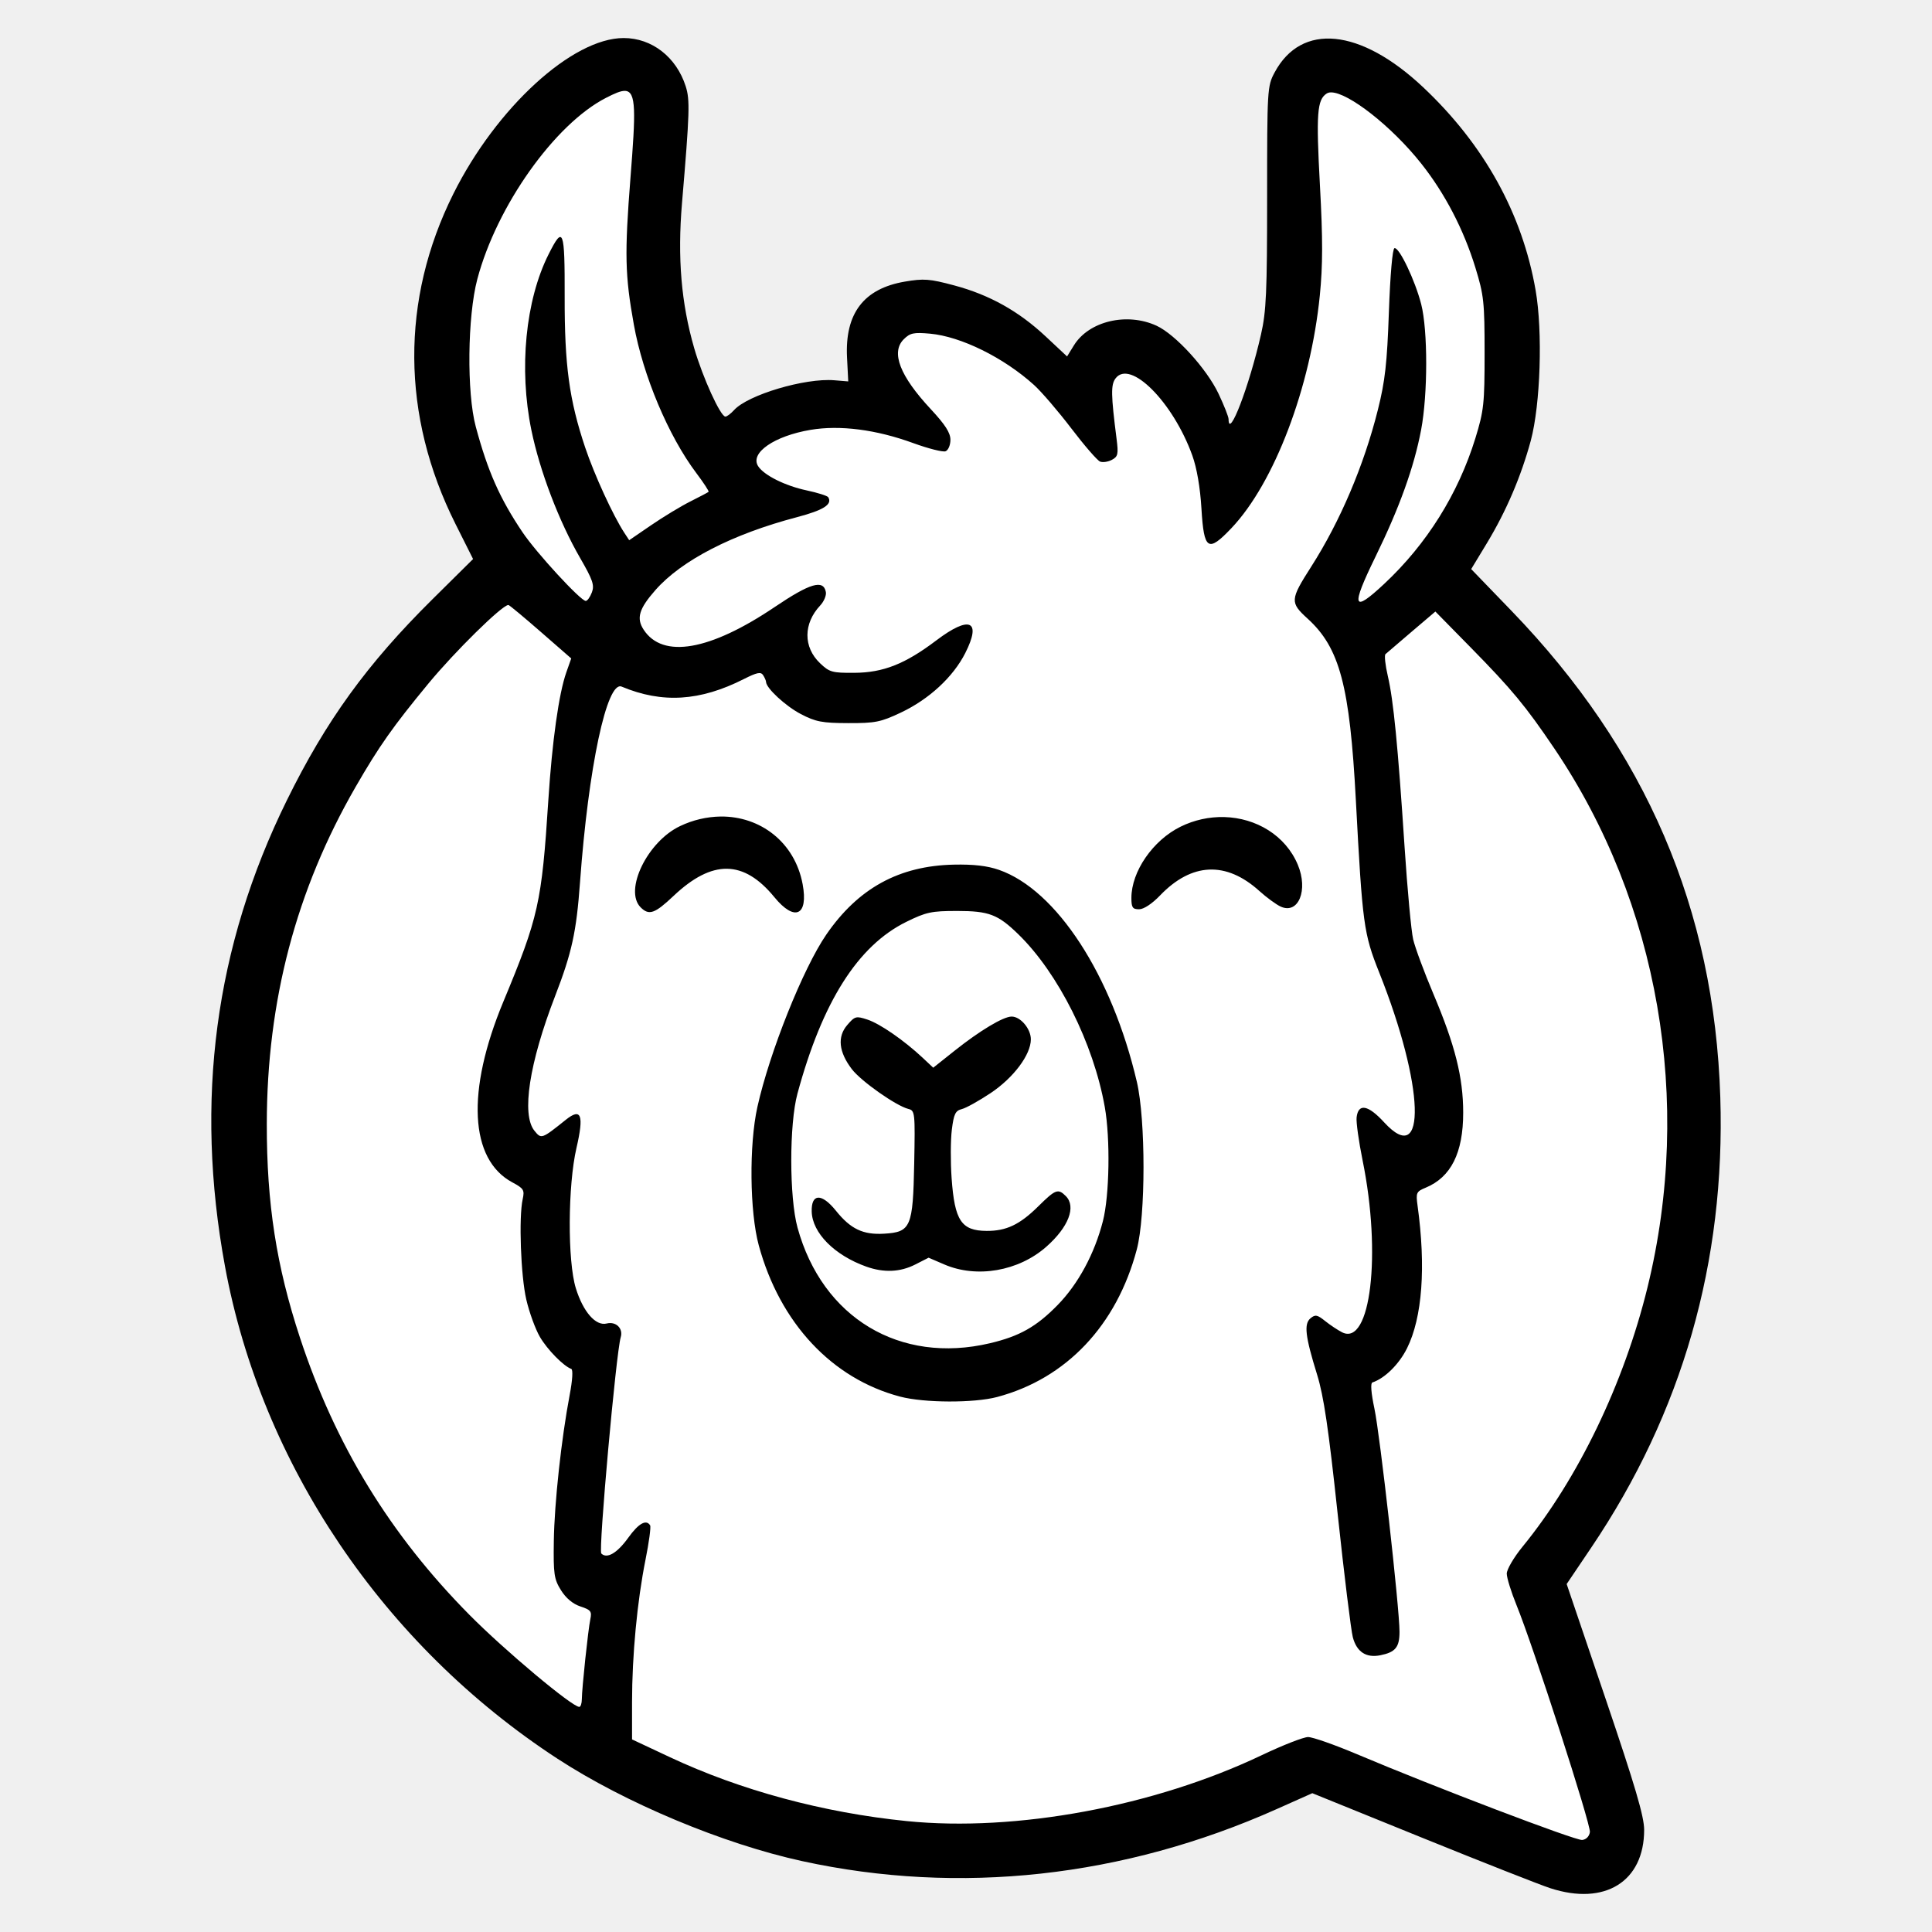
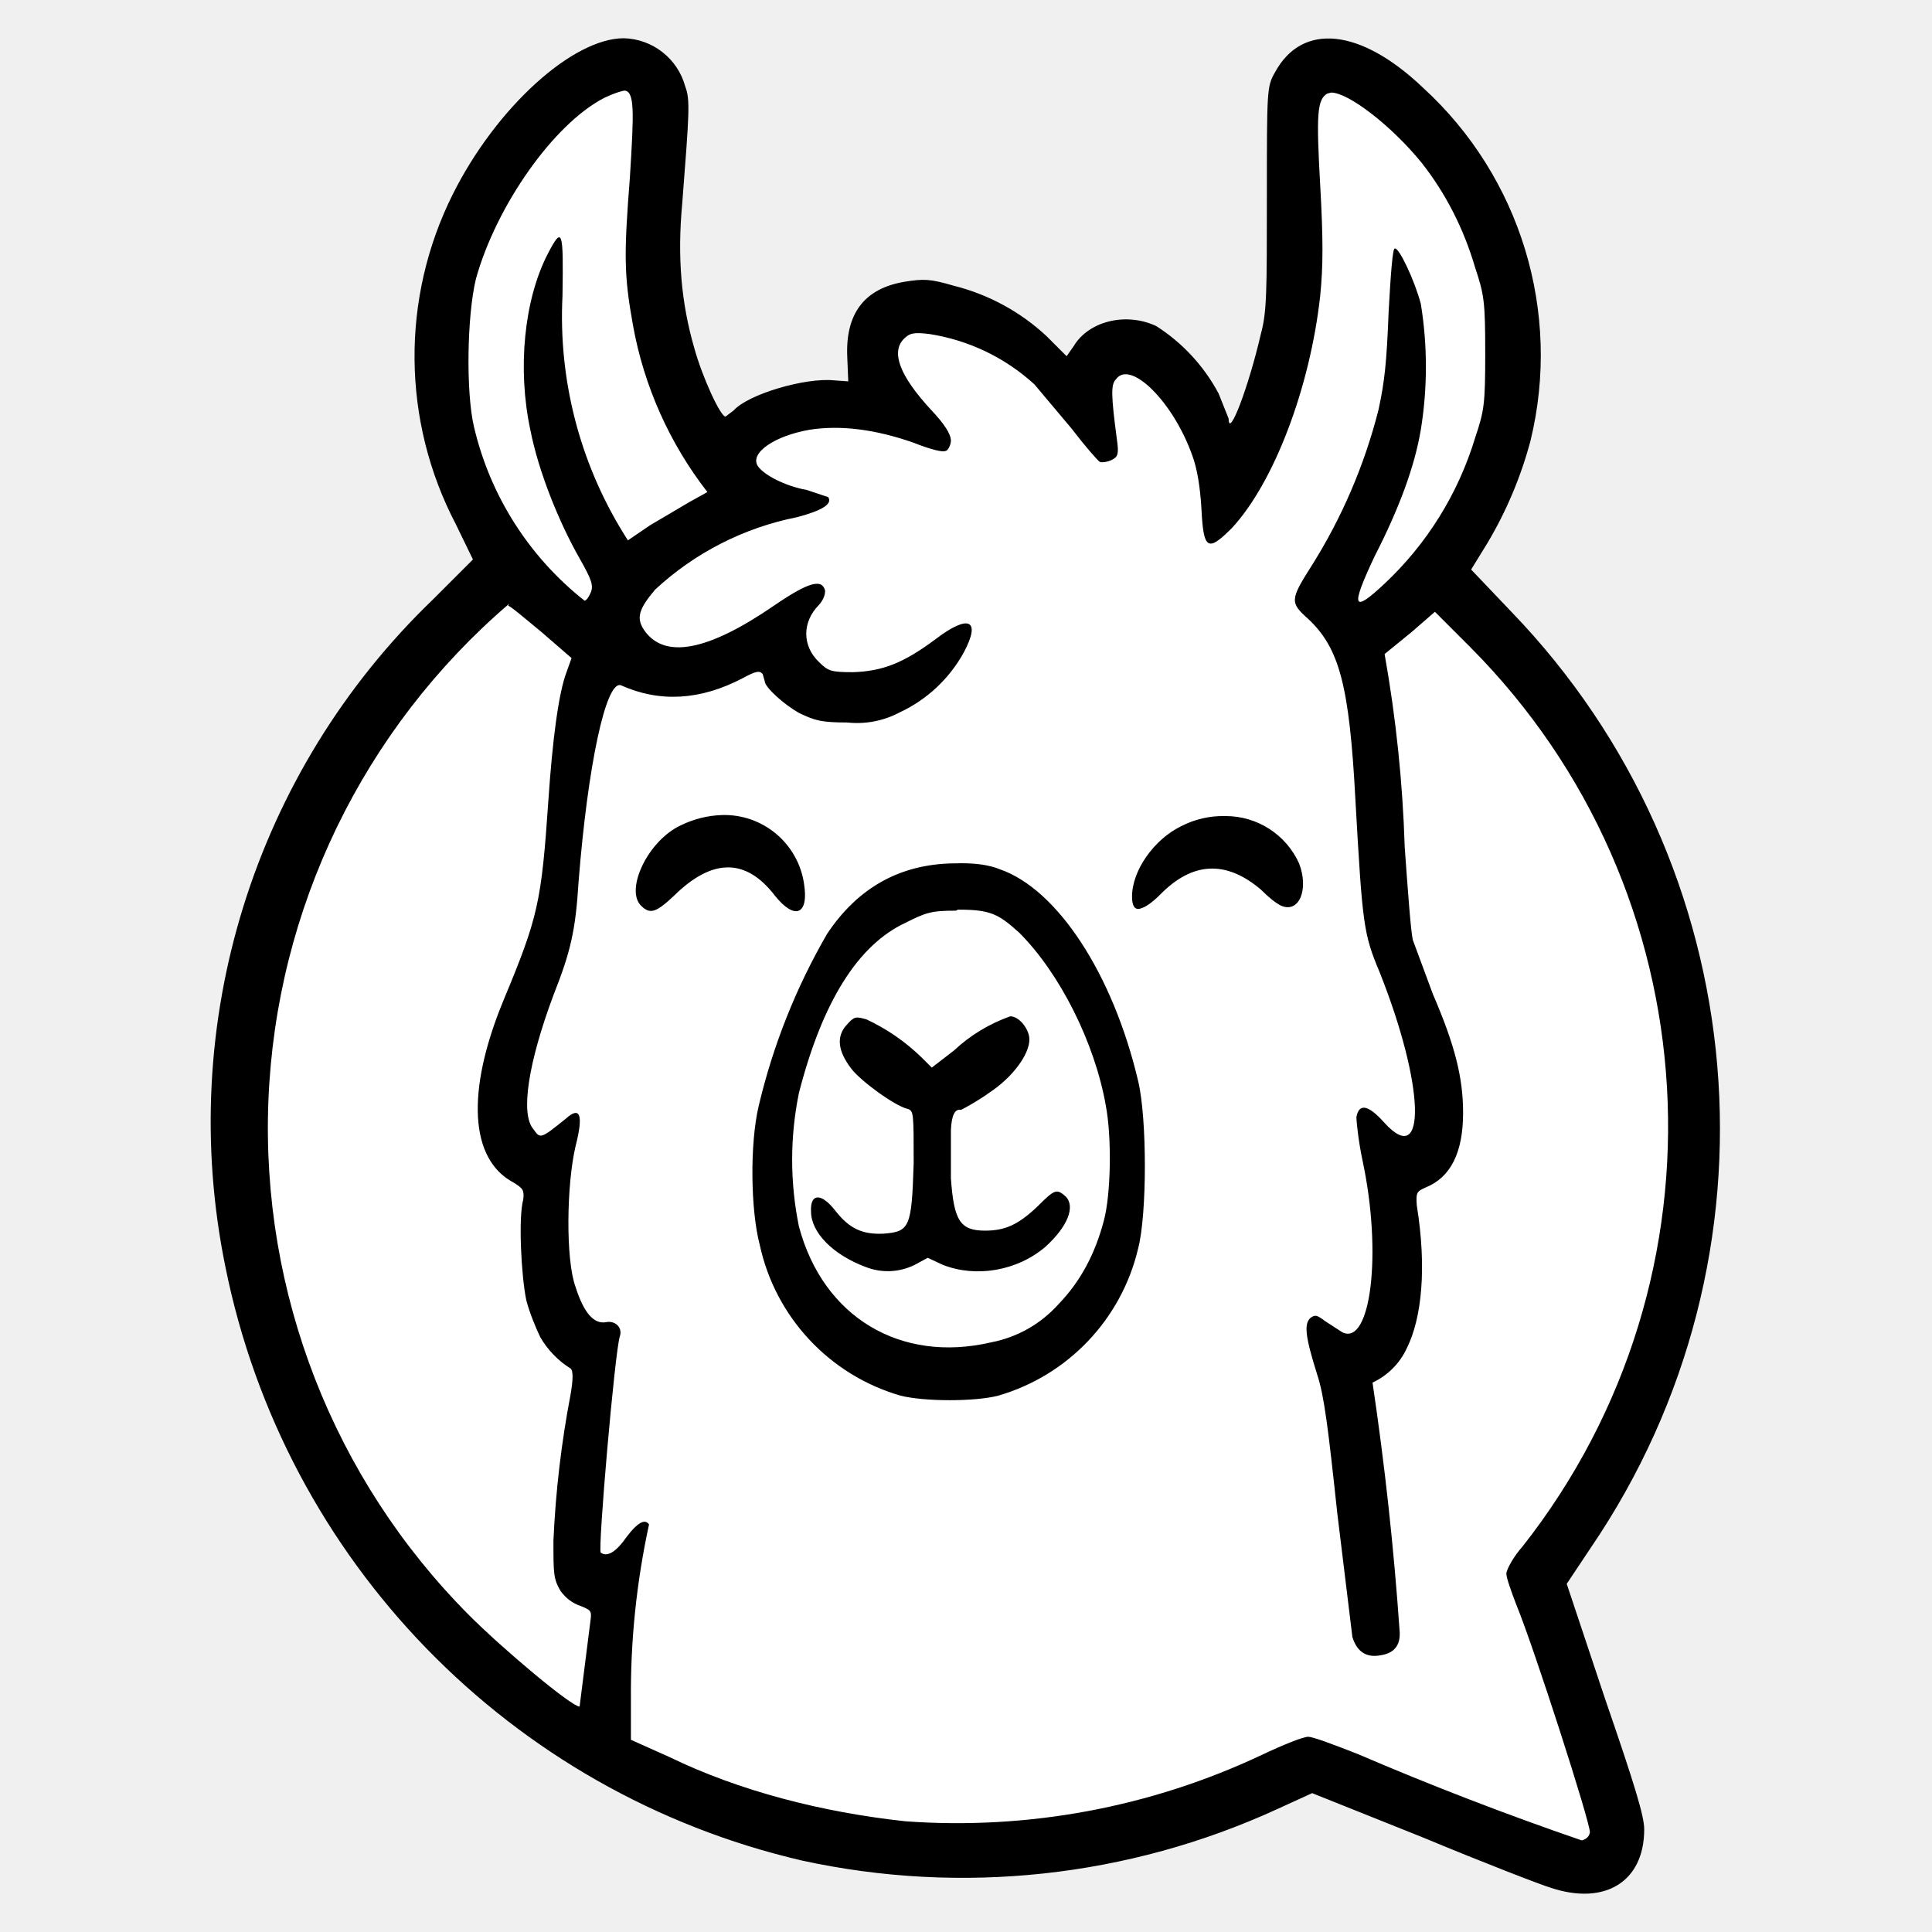
<svg xmlns="http://www.w3.org/2000/svg" width="512" height="512" viewBox="0 0 192 192">
-   <path fill="#fff" d="M62.113 4.443a5 5 0 0 0-.578.026c-3.363.433-6.131 2.701-8.527 4.945-3.965 3.878-7.106 8.78-9.047 14.066-1.517 4.12-2.332 8.925-2.084 13.496.234 5.879 2.165 11.56 4.943 16.705.257.692.902 1.444.918 2.095-4.789 4.706-9.674 9.4-13.422 15.013-6.629 9.909-11.087 21.383-12.282 33.32-.97 9.698.009 19.562 2.753 28.953 4.989 16.746 16.279 31.583 30.945 41.137 6.664 4.248 14.077 7.415 21.644 9.497 14.354 3.743 29.645 2.775 43.54-2.233 3.26-1.153 6.326-2.568 9.487-3.98 8.035 3.216 16.007 6.6 24.109 9.604 2.341.768 5.418.76 7.062-1.36 1.41-1.851 1.364-4.393.632-6.508-2.158-7.265-4.757-14.393-7.145-21.585-.197-.718.721-1.287.993-1.943 4.184-5.943 7.733-12.364 10.13-19.24 2.591-7.323 3.976-15.225 4.13-22.999.219-9.811-1.297-19.703-5.03-28.867-3.7-9.19-9.47-17.292-16.418-24.316l-3.497-3.62c2.456-3.865 4.704-7.922 5.925-12.364 1.064-3.836 1.124-7.769 1.015-11.743-.285-7.033-3.2-13.99-7.68-19.453-2.618-3.114-5.468-6.091-9.227-7.797-2.18-1.017-5.098-1.258-6.923.584a5.72 5.72 0 0 0-1.806 4.443c-.22 6.758.102 13.528-.283 20.279-.352 3.497-1.451 6.88-2.647 10.17-.37.737-.62 1.996-1.606 2.015-.944-.181-.563-1.395-1.045-2.018-1.177-2.994-3.304-5.602-5.898-7.486-2.693-1.67-6.893-.946-8.32 2.064-.382.756-.76 1.49-1.377.479-2.468-2.419-5.123-4.778-8.405-6.011-2.293-.805-4.75-1.75-7.207-1.138-2.184.298-4.348 1.734-4.806 4.003-.487 1.955-.114 3.975-.078 5.956-2.216-.305-4.477-.235-6.633.392-1.994.55-4.099 1.193-5.551 2.748-.649.642-1.502.104-1.82-.6-3.519-6.323-4.554-13.772-3.889-20.914.218-3.519.728-6.994.606-10.499-.34-2.806-2.738-5.272-5.6-5.316" />
-   <path d="M61.977 3.78c-5.094.003-12.64 6.905-16.918 15.472-5.256 10.529-5.184 22.062.201 32.807l1.754 3.497-4.037 3.997c-6.497 6.432-10.573 12.059-14.471 19.983-7.15 14.53-9.18 29.826-6.15 46.295 3.626 19.688 15.753 37.657 33.026 48.935 6.746 4.403 16.478 8.477 24.356 10.194 15.626 3.405 31.928 1.615 47.153-5.182l3.525-1.573 10.91 4.425c6 2.433 11.734 4.691 12.743 5.018 5.425 1.765 9.325-.662 9.325-5.8 0-1.326-.894-4.362-3.85-13.077l-3.851-11.351 2.454-3.638c9.038-13.398 13.332-28.39 12.814-44.746-.592-18.66-7.385-34.486-20.737-48.318l-4.019-4.163 1.576-2.6a40 40 0 0 0 4.347-10.164c.963-3.603 1.196-10.83.48-14.944-1.324-7.624-5.124-14.48-11.181-20.18-6.24-5.868-12.094-6.447-14.762-1.457-.722 1.35-.74 1.656-.74 12.376 0 9.447-.085 11.365-.609 13.655-1.18 5.176-3.22 10.498-3.222 8.409 0-.228-.447-1.36-.995-2.518-1.178-2.49-4.285-5.899-6.165-6.763-2.946-1.354-6.722-.456-8.208 1.95l-.682 1.104-2.12-1.983c-2.699-2.525-5.589-4.139-9.097-5.077-2.45-.656-3.021-.698-4.92-.374-4.078.699-5.951 3.165-5.73 7.542l.121 2.373-1.387-.114c-2.913-.241-8.59 1.45-9.962 2.966-.321.355-.708.645-.86.645-.486 0-2.25-3.87-3.097-6.79-1.294-4.463-1.674-8.992-1.216-14.419.763-9.013.802-10.264.367-11.621-.932-2.905-3.361-4.792-6.166-4.791m.151 5.252c1.12.056 1.041 2.094.531 8.589-.599 7.637-.552 9.725.333 14.644.911 5.068 3.434 11.062 6.203 14.741.723.96 1.268 1.793 1.225 1.87l-.003.004c-.062.057-.877.485-1.812.955-.934.47-2.684 1.528-3.887 2.352l-2.19 1.498-.482-.735c-1.119-1.707-2.988-5.782-3.893-8.482-1.587-4.74-2.052-8.162-2.037-14.998.015-6.7-.138-7.106-1.598-4.198-2.297 4.569-2.962 11.373-1.712 17.462.835 4.072 2.746 9.084 4.851 12.726 1.254 2.17 1.434 2.7 1.162 3.414-.176.466-.45.846-.607.846-.508 0-4.905-4.775-6.286-6.828-2.259-3.356-3.456-6.06-4.645-10.492-.907-3.373-.827-10.954.153-14.654 1.93-7.283 7.694-15.407 12.782-18.018.851-.436 1.473-.718 1.911-.696Zm70.166.15c1.696.012 5.982 3.335 8.945 7.07 2.349 2.96 4.218 6.551 5.383 10.344.842 2.739.915 3.428.915 8.477s-.073 5.737-.915 8.476a33.23 33.23 0 0 1-9.074 14.487c-3.134 2.931-3.32 2.341-.858-2.7 2.391-4.89 3.834-8.904 4.539-12.619.67-3.532.673-9.886.008-12.487-.606-2.367-2.187-5.681-2.656-5.569-.196.048-.423 2.626-.554 6.328-.181 5.123-.378 6.876-1.095 9.736-1.382 5.522-3.755 11.102-6.633 15.6-2.094 3.275-2.115 3.55-.348 5.156 3.19 2.903 4.189 6.667 4.793 18.055.655 12.339.778 13.244 2.319 17.107 4.491 11.254 4.764 19.544.49 14.892-1.595-1.741-2.569-1.916-2.735-.491-.055.472.214 2.4.597 4.282 1.894 9.294.793 18.511-2.04 17.076-.434-.22-1.193-.726-1.689-1.124-.771-.62-.978-.66-1.445-.273-.674.56-.532 1.787.65 5.601.662 2.138 1.135 5.345 2.042 13.822.65 6.073 1.329 11.6 1.51 12.284.388 1.457 1.322 2.068 2.732 1.786 1.502-.301 1.907-.796 1.907-2.333 0-2.347-1.931-19.534-2.493-22.175-.33-1.558-.406-2.535-.201-2.603 1.236-.412 2.647-1.806 3.44-3.396 1.52-3.054 1.891-8.078 1.046-14.186-.175-1.271-.12-1.39.804-1.772 2.523-1.045 3.732-3.46 3.732-7.459 0-3.504-.806-6.707-2.966-11.81-.912-2.156-1.815-4.592-2.006-5.413-.19-.82-.574-4.94-.851-9.151-.665-10.113-1.106-14.615-1.666-17.012-.254-1.085-.359-2.066-.234-2.181a362 362 0 0 1 2.593-2.22l2.366-2.013 3.49 3.552c4.127 4.202 5.466 5.818 8.326 10.048 10.391 15.373 13.796 35.051 9.269 53.547-2.346 9.58-6.899 19.028-12.431 25.799-.859 1.051-1.56 2.25-1.56 2.665.001.415.434 1.815.963 3.112 1.678 4.116 7.404 21.828 7.299 22.572-.062.428-.37.743-.768.785-.665.069-14.712-5.28-22.364-8.517-2.224-.94-4.417-1.711-4.872-1.711-.454 0-2.53.812-4.613 1.805-10.67 5.086-24.425 7.64-35.262 6.548-8.304-.837-16.515-3.052-23.565-6.36l-3.746-1.758v-3.723c0-4.609.511-10.013 1.338-14.137.347-1.724.553-3.261.459-3.414-.386-.624-1.15-.193-2.162 1.216-1.108 1.543-2.127 2.143-2.69 1.582-.298-.299 1.467-19.958 1.93-21.492.264-.877-.472-1.596-1.397-1.365-1.087.274-2.337-1.155-3.064-3.504-.835-2.696-.8-10.217.063-13.943.76-3.275.478-4.028-1.054-2.802-2.413 1.931-2.438 1.94-3.124 1.093-1.304-1.61-.52-6.718 2.057-13.389 1.664-4.312 2.114-6.362 2.472-11.287.833-11.443 2.668-20.076 4.137-19.461 4.035 1.688 7.79 1.456 12.154-.756 1.307-.66 1.685-.735 1.91-.377.156.244.286.545.288.668.014.62 1.953 2.41 3.462 3.195 1.473.768 2.115.89 4.703.897 2.689.01 3.229-.1 5.236-1.048 2.805-1.327 5.194-3.536 6.399-5.917 1.639-3.238.437-3.763-2.874-1.258-3.107 2.351-5.27 3.207-8.156 3.225-2.2.015-2.473-.063-3.409-.958-1.674-1.601-1.663-3.94.026-5.74.37-.397.621-.995.557-1.333-.243-1.27-1.565-.884-5.074 1.485-6.454 4.354-11.13 5.166-13.032 2.263-.747-1.14-.469-2.08 1.168-3.94 2.608-2.962 7.64-5.555 14.062-7.244 2.652-.698 3.55-1.272 3.11-1.985-.088-.14-1.044-.443-2.127-.674-2.163-.458-4.28-1.518-4.846-2.424-.815-1.31 1.62-2.989 5.214-3.595 2.925-.494 6.524-.03 10.21 1.316 1.501.548 2.947.912 3.21.811.268-.102.484-.613.484-1.137 0-.7-.516-1.504-1.95-3.046-3.076-3.298-3.986-5.648-2.692-6.944.632-.63.987-.706 2.62-.559 3.068.279 7.313 2.373 10.327 5.096.742.67 2.411 2.616 3.712 4.323 1.3 1.707 2.585 3.188 2.857 3.293s.802.025 1.176-.176c.6-.32.655-.567.462-2.08-.56-4.383-.578-5.379-.103-6.01 1.447-1.932 5.712 2.344 7.626 7.648.453 1.256.785 3.187.912 5.303.247 4.124.649 4.383 2.979 1.929 4.264-4.49 7.87-13.984 8.785-23.133.298-2.986.302-5.602.012-10.9-.39-7.19-.288-8.554.681-9.166a.8.8 0 0 1 .438-.105M50.5 60.125a.1.1 0 0 1 .04.005c.137.048 1.594 1.262 3.238 2.697l2.99 2.608-.487 1.38c-.743 2.107-1.408 6.829-1.789 12.721-.66 10.211-.97 11.591-4.479 20.033-3.69 8.875-3.347 15.66.907 17.935 1.125.603 1.223.763 1.024 1.665-.4 1.814-.191 7.621.36 9.985.297 1.28.907 2.948 1.355 3.713.741 1.263 2.332 2.887 3.113 3.174.186.068.123 1.11-.158 2.587-.824 4.33-1.52 10.733-1.576 14.514-.049 3.293.024 3.787.71 4.89.491.791 1.18 1.366 1.934 1.616 1.032.34 1.15.49.984 1.27-.218 1.028-.837 6.861-.844 7.96-.004.413-.119.75-.256.75-.721-.005-7.422-5.619-10.907-9.14-7.89-7.972-13.334-16.874-16.85-27.555-2.345-7.125-3.304-13.312-3.295-21.248.016-12.232 2.914-23.23 8.824-33.48 2.329-4.042 3.709-6 7.228-10.264 2.637-3.195 7.281-7.758 7.934-7.814m21.117 21.018a9.7 9.7 0 0 0-4.025.948c-3.247 1.527-5.61 6.392-3.925 8.079.831.83 1.398.633 3.268-1.135 3.849-3.64 6.967-3.602 10.02.121 2.022 2.47 3.394 1.84 2.81-1.29-.78-4.18-4.212-6.761-8.148-6.723m50.045.053a9.3 9.3 0 0 0-4.337.956c-2.748 1.351-4.888 4.45-4.888 7.084 0 .95.117 1.124.766 1.124.46 0 1.287-.545 2.08-1.372 3.146-3.278 6.565-3.43 9.873-.443.718.648 1.67 1.346 2.119 1.55 1.76.802 2.757-1.636 1.7-4.159-1.224-2.92-4.146-4.657-7.313-4.74m-26.877 4.729c-5.438.117-9.5 2.345-12.667 6.949-2.306 3.352-5.636 11.681-6.85 17.136-.835 3.753-.768 10.423.138 13.75 2.102 7.717 7.273 13.251 14.05 15.033 2.389.63 7.344.648 9.643.036 6.873-1.83 11.878-7.119 13.875-14.664.886-3.349.89-12.874.006-16.653-2.483-10.618-7.975-19.064-13.699-21.066-1.16-.405-2.524-.564-4.496-.521m.326 4.603c3.176.004 4.056.34 6.09 2.317 3.974 3.867 7.47 10.85 8.591 17.165.56 3.152.466 8.801-.187 11.345-.831 3.24-2.454 6.245-4.497 8.333-2.112 2.16-3.789 3.106-6.733 3.8-8.946 2.11-16.653-2.522-19.118-11.488-.824-3-.83-10.292-.007-13.322 2.473-9.127 6.002-14.695 10.816-17.066 1.97-.97 2.51-1.086 5.045-1.082m5.419 10.493c-.83.006-3.148 1.394-5.64 3.376l-2.146 1.706-1.06-.995c-1.841-1.722-4.232-3.376-5.478-3.786-1.133-.374-1.249-.343-2.008.54-1.004 1.167-.847 2.675.457 4.384.914 1.199 4.395 3.648 5.618 3.955.655.164.677.368.58 5.402-.123 6.357-.33 6.84-2.997 6.996-2.088.124-3.323-.465-4.78-2.28-1.423-1.77-2.464-1.73-2.409.089.063 2.118 2.262 4.333 5.42 5.462 1.747.624 3.377.554 4.879-.213l1.318-.672 1.562.672c3.227 1.389 7.371.671 10.126-1.753 2.218-1.952 3.003-3.988 1.946-5.044-.77-.77-1.017-.678-2.74 1.024-1.839 1.818-3.175 2.452-5.135 2.438-2.51-.018-3.173-1.02-3.473-5.242-.115-1.627-.105-3.793.022-4.815.197-1.569.353-1.89 1-2.052.421-.106 1.705-.821 2.853-1.586 2.286-1.527 4-3.816 4-5.344 0-1.05-1.033-2.268-1.915-2.262" />
+   <path fill="#fff" d="M62.1 4.4h-.6c-3.3.5-6.1 2.8-8.5 5q-6 6-9 14A33 33 0 0 0 41.9 37q.5 8.9 5 16.7c.2.7.8 1.4.8 2-4.8 4.8-9.6 9.5-13.4 15a73.6 73.6 0 0 0 43 113 74 74 0 0 0 43.6-2.2q4.8-1.8 9.5-4 12 5 24.1 9.6c2.4.8 5.4.7 7-1.4 1.5-1.8 1.4-4.4.7-6.5l-7.1-21.6c-.2-.7.7-1.3 1-2a74 74 0 0 0-7.2-95.4l-3.5-3.6c2.4-3.8 4.7-7.9 5.9-12.3q1.3-5.8 1-11.8c-.3-7-3.2-14-7.7-19.4a27 27 0 0 0-9.2-7.8c-2.2-1-5.1-1.3-7 .6a6 6 0 0 0-1.7 4.4c-.2 6.8 0 13.5-.3 20.3q-.7 5.3-2.7 10.2c-.3.7-.6 2-1.6 2-1-.2-.5-1.4-1-2q-1.9-4.6-6-7.5c-2.6-1.7-6.8-1-8.2 2-.4.8-.8 1.5-1.4.5a25 25 0 0 0-8.4-6c-2.3-.8-4.8-1.7-7.2-1.1-2.2.3-4.4 1.7-4.8 4-.5 2-.1 4-.1 6a16 16 0 0 0-6.6.3c-2 .6-4.1 1.2-5.6 2.8-.6.6-1.5 0-1.8-.6a36 36 0 0 1-3.9-21c.2-3.5.7-7 .6-10.4a6 6 0 0 0-5.6-5.4" />
+   <path d="M62 3.8c-5.1 0-12.7 6.9-17 15.5a36 36 0 0 0 .3 32.8l1.7 3.5-4 4a72 72 0 0 0-20.6 66.3 76 76 0 0 0 57.3 59 75 75 0 0 0 47.2-5.1l3.5-1.6 11 4.4c6 2.5 11.7 4.7 12.7 5 5.4 1.8 9.3-.6 9.3-5.8 0-1.3-.9-4.3-3.9-13l-3.8-11.4 2.4-3.6a74 74 0 0 0-7.9-93l-4-4.2 1.6-2.6a40 40 0 0 0 4.3-10.2 36 36 0 0 0-10.7-35.1c-6.2-5.9-12-6.5-14.7-1.5-.8 1.4-.8 1.7-.8 12.4 0 9.4 0 11.4-.6 13.6-1.2 5.2-3.2 10.5-3.2 8.4l-1-2.5a18 18 0 0 0-6.2-6.7c-3-1.4-6.7-.5-8.2 2l-.7 1-2-2a21 21 0 0 0-9.2-5c-2.4-.7-3-.7-4.9-.4q-6 1-5.7 7.5l.1 2.4-1.4-.1c-2.9-.3-8.6 1.4-10 3l-.8.6c-.5 0-2.3-3.9-3.1-6.8-1.3-4.5-1.7-9-1.2-14.4.7-9 .8-10.3.3-11.6A6.5 6.5 0 0 0 62 3.8M62 9c1.1 0 1 2.1.6 8.6-.6 7.7-.6 9.7.3 14.7a38 38 0 0 0 7.4 16.6l-1.8 1-3.9 2.3-2.2 1.5-.5-.8a41 41 0 0 1-6-23.5c.1-6.6 0-7-1.5-4.1-2.3 4.5-3 11.3-1.7 17.4.8 4.1 2.8 9.1 4.9 12.8 1.2 2.1 1.4 2.7 1.1 3.4q-.3.7-.6.8a31 31 0 0 1-11-17.3c-.8-3.4-.7-11 .2-14.7 2-7.2 7.7-15.4 12.8-18q1.3-.6 2-.7m70.2.2c1.7 0 6 3.3 9 7q3.6 4.6 5.3 10.4c.9 2.7 1 3.4 1 8.5s-.1 5.7-1 8.4a33 33 0 0 1-9 14.5c-3.2 3-3.4 2.4-1-2.7q3.7-7.2 4.6-12.6a39 39 0 0 0 0-12.5c-.6-2.3-2.2-5.7-2.6-5.5-.2 0-.4 2.6-.6 6.3-.2 5.1-.4 6.9-1 9.7a54 54 0 0 1-6.7 15.6c-2.1 3.3-2.1 3.6-.3 5.2 3.1 2.9 4.1 6.6 4.7 18 .7 12.4.8 13.3 2.4 17.1 4.5 11.3 4.7 19.6.5 15q-2.4-2.7-2.8-.6c0 .5.2 2.4.6 4.3 2 9.3.8 18.5-2 17.1l-1.7-1.1c-.8-.6-1-.7-1.5-.3-.6.6-.5 1.8.7 5.6.7 2.1 1.1 5.4 2 13.8l1.5 12.3q.7 2.2 2.8 1.8 2-.3 1.9-2.3a316 316 0 0 0-2.7-24.8 7 7 0 0 0 3.4-3.4c1.5-3 2-8 1-14.2-.1-1.3 0-1.4.9-1.8q3.7-1.5 3.7-7.4c0-3.5-.8-6.7-3-11.8l-2-5.4c-.2-.9-.5-5-.8-9.2a133 133 0 0 0-2-19.2l2.7-2.2 2.3-2 3.5 3.5a67.5 67.5 0 0 1 5.2 89.4c-.9 1-1.6 2.3-1.6 2.7s.5 1.8 1 3.1c1.7 4.1 7.4 21.8 7.3 22.6q-.1.6-.8.8a320 320 0 0 1-22.3-8.6c-2.3-.9-4.4-1.7-4.9-1.7s-2.5.8-4.6 1.8A71 71 0 0 1 90 181c-8.3-.9-16.5-3-23.5-6.4l-3.8-1.7V169a79 79 0 0 1 1.8-17.5q-.6-.9-2.2 1.2-1.6 2.3-2.6 1.6c-.3-.3 1.4-20 1.9-21.5.3-.9-.5-1.6-1.4-1.4q-1.8.3-3-3.5c-1-2.7-.9-10.2 0-14q1.2-4.7-1-2.7c-2.5 2-2.5 2-3.2 1-1.3-1.5-.5-6.6 2-13.3 1.7-4.3 2.2-6.4 2.5-11.3.9-11.4 2.7-20 4.2-19.5q5.8 2.6 12.1-.7c1.3-.7 1.7-.8 2-.4l.2.7c0 .6 2 2.4 3.5 3.2 1.5.7 2.1.9 4.7.9a9 9 0 0 0 5.2-1 14 14 0 0 0 6.4-6c1.7-3.2.5-3.8-2.8-1.3-3.2 2.4-5.3 3.2-8.2 3.3-2.2 0-2.5-.1-3.4-1-1.7-1.6-1.7-4 0-5.7q.6-.7.6-1.4c-.3-1.2-1.6-.9-5.1 1.5Q67 67 64 62.6c-.8-1.2-.5-2.1 1.1-4a29 29 0 0 1 14.1-7.2q3.8-1 3.1-2l-2.1-.7c-2.2-.4-4.3-1.5-4.9-2.4-.8-1.3 1.7-3 5.2-3.6q4.6-.7 10.3 1.3c1.5.6 2.9 1 3.2.8.2 0 .5-.6.5-1q0-1-2-3.1-4.6-5-2.7-7c.6-.6 1-.7 2.6-.5a20 20 0 0 1 10.4 5l3.7 4.4c1.3 1.7 2.6 3.2 2.8 3.3s.8 0 1.2-.2c.6-.3.7-.6.5-2-.6-4.5-.6-5.5-.1-6 1.4-2 5.7 2.2 7.6 7.6q.7 1.9.9 5.3c.2 4 .6 4.3 3 1.9 4.2-4.5 7.8-14 8.8-23.1.3-3 .3-5.6 0-11-.4-7.1-.3-8.5.7-9.1zm-81.8 51c.2 0 1.6 1.2 3.3 2.6l3 2.6-.5 1.4c-.8 2.1-1.4 6.8-1.8 12.7-.7 10.2-1 11.6-4.5 20-3.7 9-3.3 15.7 1 18 1 .6 1.1.8 1 1.7-.5 1.8-.2 7.6.3 10 .3 1.2 1 2.9 1.4 3.7a9 9 0 0 0 3 3.1q.4.3 0 2.6a101 101 0 0 0-1.7 14.5c0 3.3 0 3.8.7 5q.8 1.1 2 1.5c1 .4 1.1.5 1 1.3l-1.1 8.7c-.8 0-7.5-5.6-11-9.1a68.6 68.6 0 0 1 4-100.5m21.1 21a10 10 0 0 0-4 1c-3.3 1.5-5.6 6.4-4 8 .9.9 1.5.7 3.3-1q5.7-5.6 10 0c2 2.5 3.4 1.9 2.9-1.2a8 8 0 0 0-8.2-6.8m50 .1a9 9 0 0 0-4.3 1c-2.7 1.3-4.9 4.4-4.9 7q0 1.4.8 1.2t2-1.4q4.8-4.9 10-.5 1.2 1.2 2 1.6c1.8.8 2.8-1.6 1.8-4.2a8 8 0 0 0-7.3-4.7m-27 4.7q-8 .1-12.6 7a63 63 0 0 0-6.8 17.1c-.9 3.8-.8 10.4.1 13.8a20 20 0 0 0 14 15c2.4.6 7.4.6 9.7 0a20 20 0 0 0 13.9-14.6c.9-3.4.9-13 0-16.7-2.5-10.6-8-19-13.7-21q-1.7-.7-4.5-.6m.3 4.6c3.2 0 4 .4 6.1 2.3 4 4 7.5 10.9 8.6 17.2.6 3.2.5 8.8-.2 11.4q-1.3 5-4.5 8.3a12 12 0 0 1-6.7 3.8c-9 2.1-16.7-2.5-19.1-11.5a33 33 0 0 1 0-13.3Q82.9 95 90 91.7c2-1 2.5-1.2 5-1.2m5.4 10.5a16 16 0 0 0-5.6 3.4l-2.2 1.7-1-1a20 20 0 0 0-5.5-3.8c-1.1-.3-1.2-.3-2 .6q-1.5 1.7.5 4.3c.9 1.2 4.3 3.7 5.6 4 .6.2.6.4.6 5.4-.2 6.4-.4 6.8-3 7-2.1.1-3.4-.5-4.8-2.3s-2.5-1.7-2.4.1c0 2.1 2.2 4.3 5.4 5.5a6 6 0 0 0 4.9-.2l1.3-.7 1.5.7c3.3 1.3 7.4.6 10.2-1.8 2.2-2 3-4 2-5-.9-.8-1.1-.7-2.8 1-1.9 1.8-3.2 2.4-5.2 2.4-2.5 0-3.1-1-3.4-5.2v-4.8q.1-2.2 1-2c.4-.2 1.7-.9 2.8-1.7 2.3-1.5 4-3.8 4-5.3 0-1-1-2.3-1.9-2.3" />
</svg>
